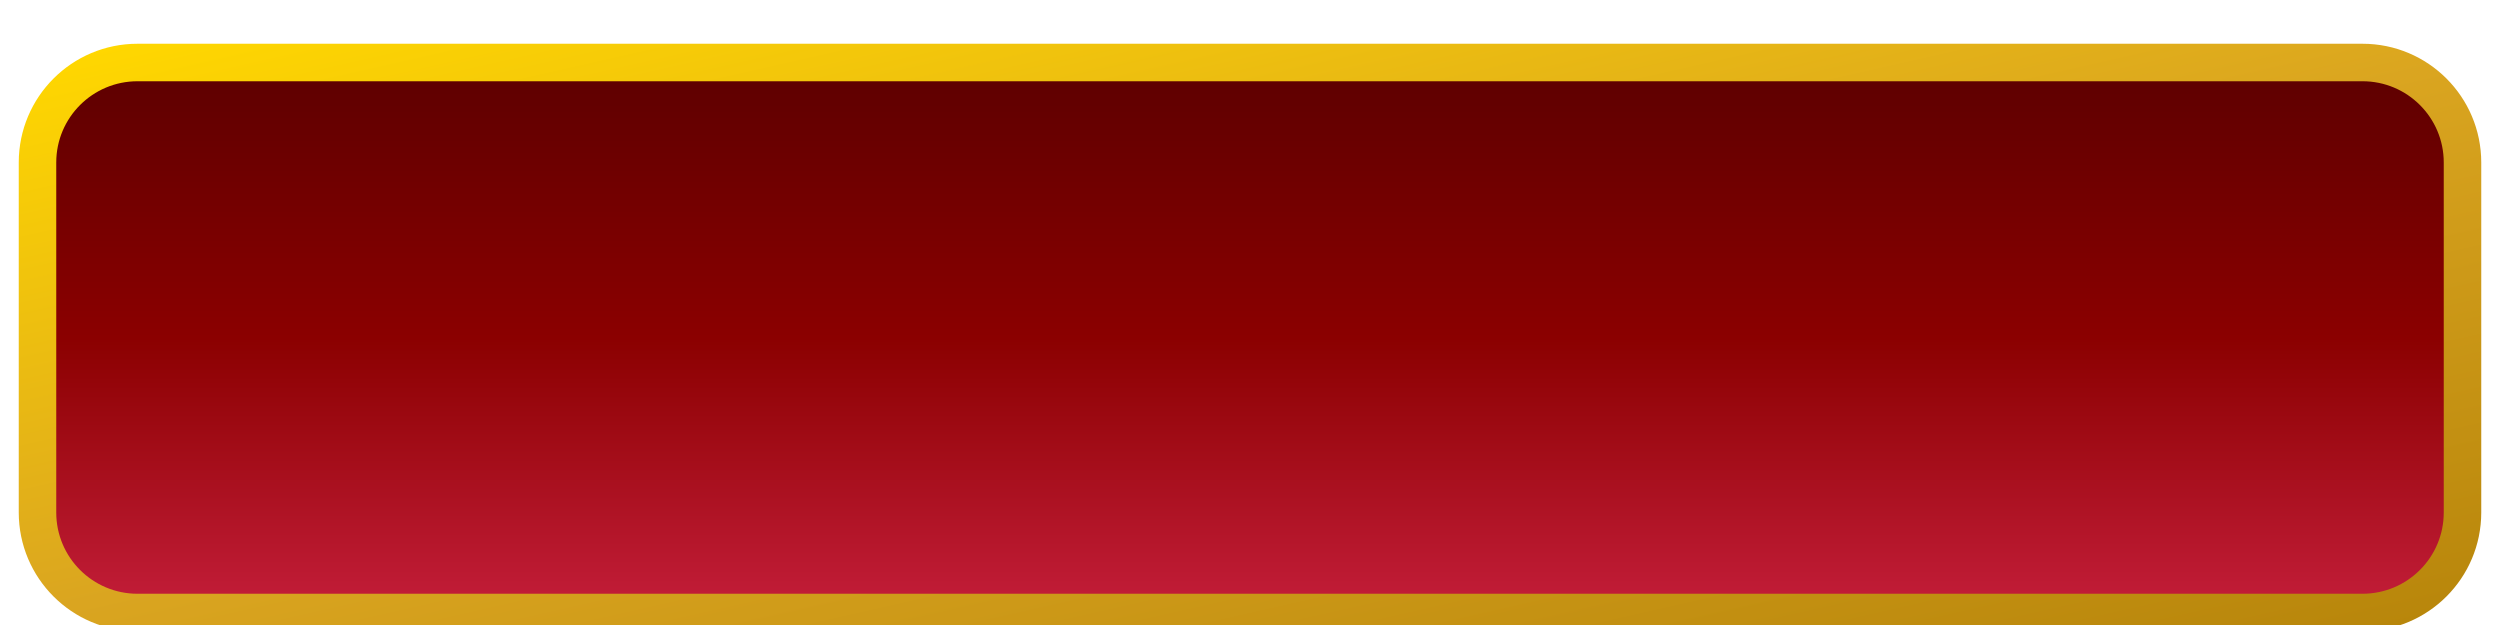
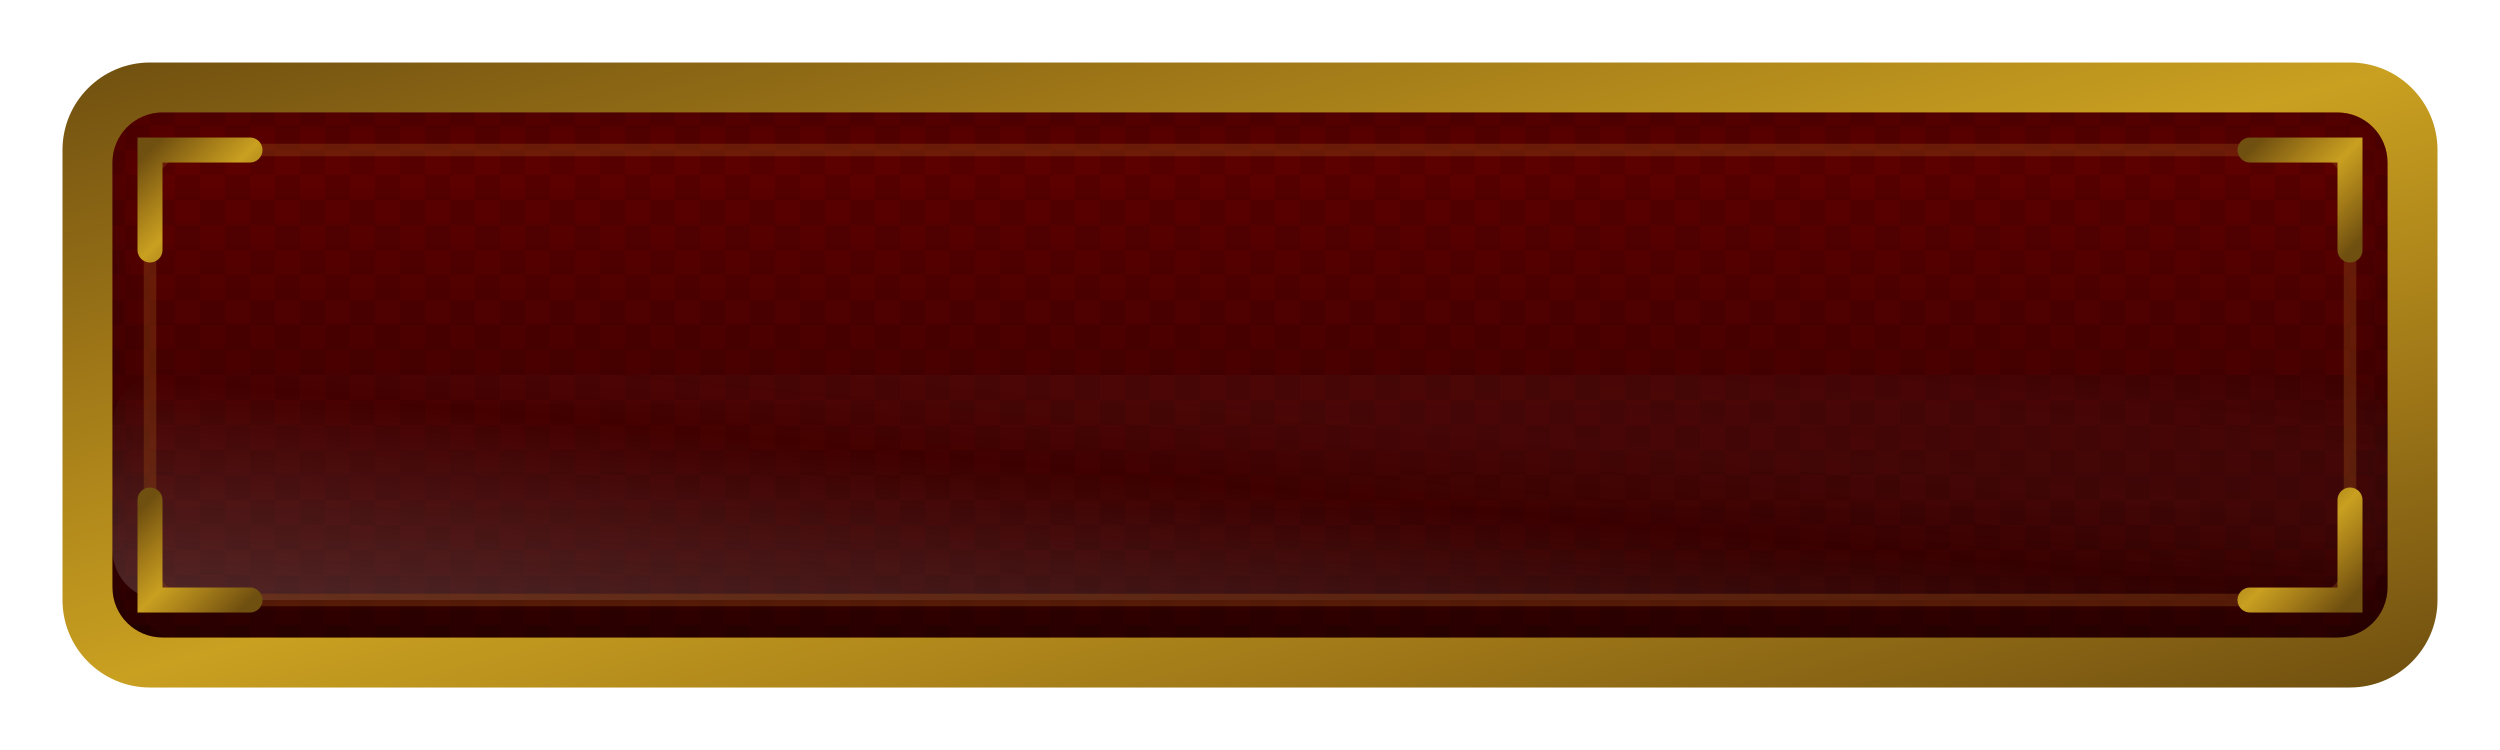
- <svg xmlns="http://www.w3.org/2000/svg" width="200" height="50" viewBox="0 0 200 50">
+ <svg xmlns="http://www.w3.org/2000/svg" width="200" height="60" viewBox="0 0 200 60">
  <defs>
-     <linearGradient id="btnGradPressed" x1="0%" y1="0%" x2="0%" y2="100%">
-       <stop offset="0%" style="stop-color:#5c0000;stop-opacity:1" />
-       <stop offset="50%" style="stop-color:#8b0000;stop-opacity:1" />
-       <stop offset="100%" style="stop-color:#c41e3a;stop-opacity:1" />
+     <linearGradient id="silkRedPressed" x1="0%" y1="0%" x2="0%" y2="100%">
+       <stop offset="0%" style="stop-color:#6b0000" />
+       <stop offset="15%" style="stop-color:#5a0000" />
+       <stop offset="50%" style="stop-color:#4a0000" />
+       <stop offset="85%" style="stop-color:#3a0000" />
+       <stop offset="100%" style="stop-color:#2a0000" />
    </linearGradient>
-     <linearGradient id="borderGrad" x1="0%" y1="0%" x2="100%" y2="100%">
-       <stop offset="0%" style="stop-color:#ffd700;stop-opacity:1" />
-       <stop offset="50%" style="stop-color:#daa520;stop-opacity:1" />
-       <stop offset="100%" style="stop-color:#b8860b;stop-opacity:1" />
+     <linearGradient id="sheenPressed" x1="0%" y1="100%" x2="100%" y2="0%">
+       <stop offset="0%" style="stop-color:rgba(255,255,255,0.15)" />
+       <stop offset="50%" style="stop-color:rgba(255,255,255,0)" />
+       <stop offset="100%" style="stop-color:rgba(0,0,0,0.1)" />
    </linearGradient>
+     <linearGradient id="goldFramePressed" x1="0%" y1="0%" x2="100%" y2="100%">
+       <stop offset="0%" style="stop-color:#705010" />
+       <stop offset="25%" style="stop-color:#a07818" />
+       <stop offset="50%" style="stop-color:#c9a020" />
+       <stop offset="75%" style="stop-color:#a07818" />
+       <stop offset="100%" style="stop-color:#705010" />
+     </linearGradient>
+     <filter id="innerShadow">
+       <feOffset dx="0" dy="2" />
+       <feGaussianBlur stdDeviation="2" />
+       <feComposite operator="out" in="SourceGraphic" />
+       <feColorMatrix type="matrix" values="0 0 0 0 0 0 0 0 0 0 0 0 0 0 0 0 0 0 0.5 0" />
+       <feBlend mode="normal" in2="SourceGraphic" />
+     </filter>
+     <pattern id="fabricTex" x="0" y="0" width="4" height="4" patternUnits="userSpaceOnUse">
+       <rect x="0" y="0" width="2" height="2" fill="rgba(0,0,0,0.08)" />
+       <rect x="2" y="2" width="2" height="2" fill="rgba(0,0,0,0.08)" />
+     </pattern>
  </defs>
-   <rect x="3" y="5" width="194" height="44" rx="8" ry="8" fill="url(#btnGradPressed)" />
-   <rect x="3" y="5" width="194" height="44" rx="8" ry="8" fill="none" stroke="url(#borderGrad)" stroke-width="3" />
+   <rect x="5" y="5" width="190" height="50" rx="7" ry="7" fill="url(#goldFramePressed)" />
+   <rect x="9" y="9" width="182" height="42" rx="4" ry="4" fill="url(#silkRedPressed)" filter="url(#innerShadow)" />
+   <rect x="9" y="9" width="182" height="42" rx="4" ry="4" fill="url(#fabricTex)" />
+   <rect x="9" y="30" width="182" height="18" rx="4" ry="4" fill="url(#sheenPressed)" />
+   <rect x="12" y="12" width="176" height="36" rx="3" ry="3" fill="none" stroke="rgba(139,69,19,0.4)" stroke-width="1" />
+   <path d="M12,20 L12,12 L20,12" fill="none" stroke="url(#goldFramePressed)" stroke-width="2" stroke-linecap="round" />
+   <path d="M180,12 L188,12 L188,20" fill="none" stroke="url(#goldFramePressed)" stroke-width="2" stroke-linecap="round" />
+   <path d="M12,40 L12,48 L20,48" fill="none" stroke="url(#goldFramePressed)" stroke-width="2" stroke-linecap="round" />
+   <path d="M180,48 L188,48 L188,40" fill="none" stroke="url(#goldFramePressed)" stroke-width="2" stroke-linecap="round" />
</svg>
